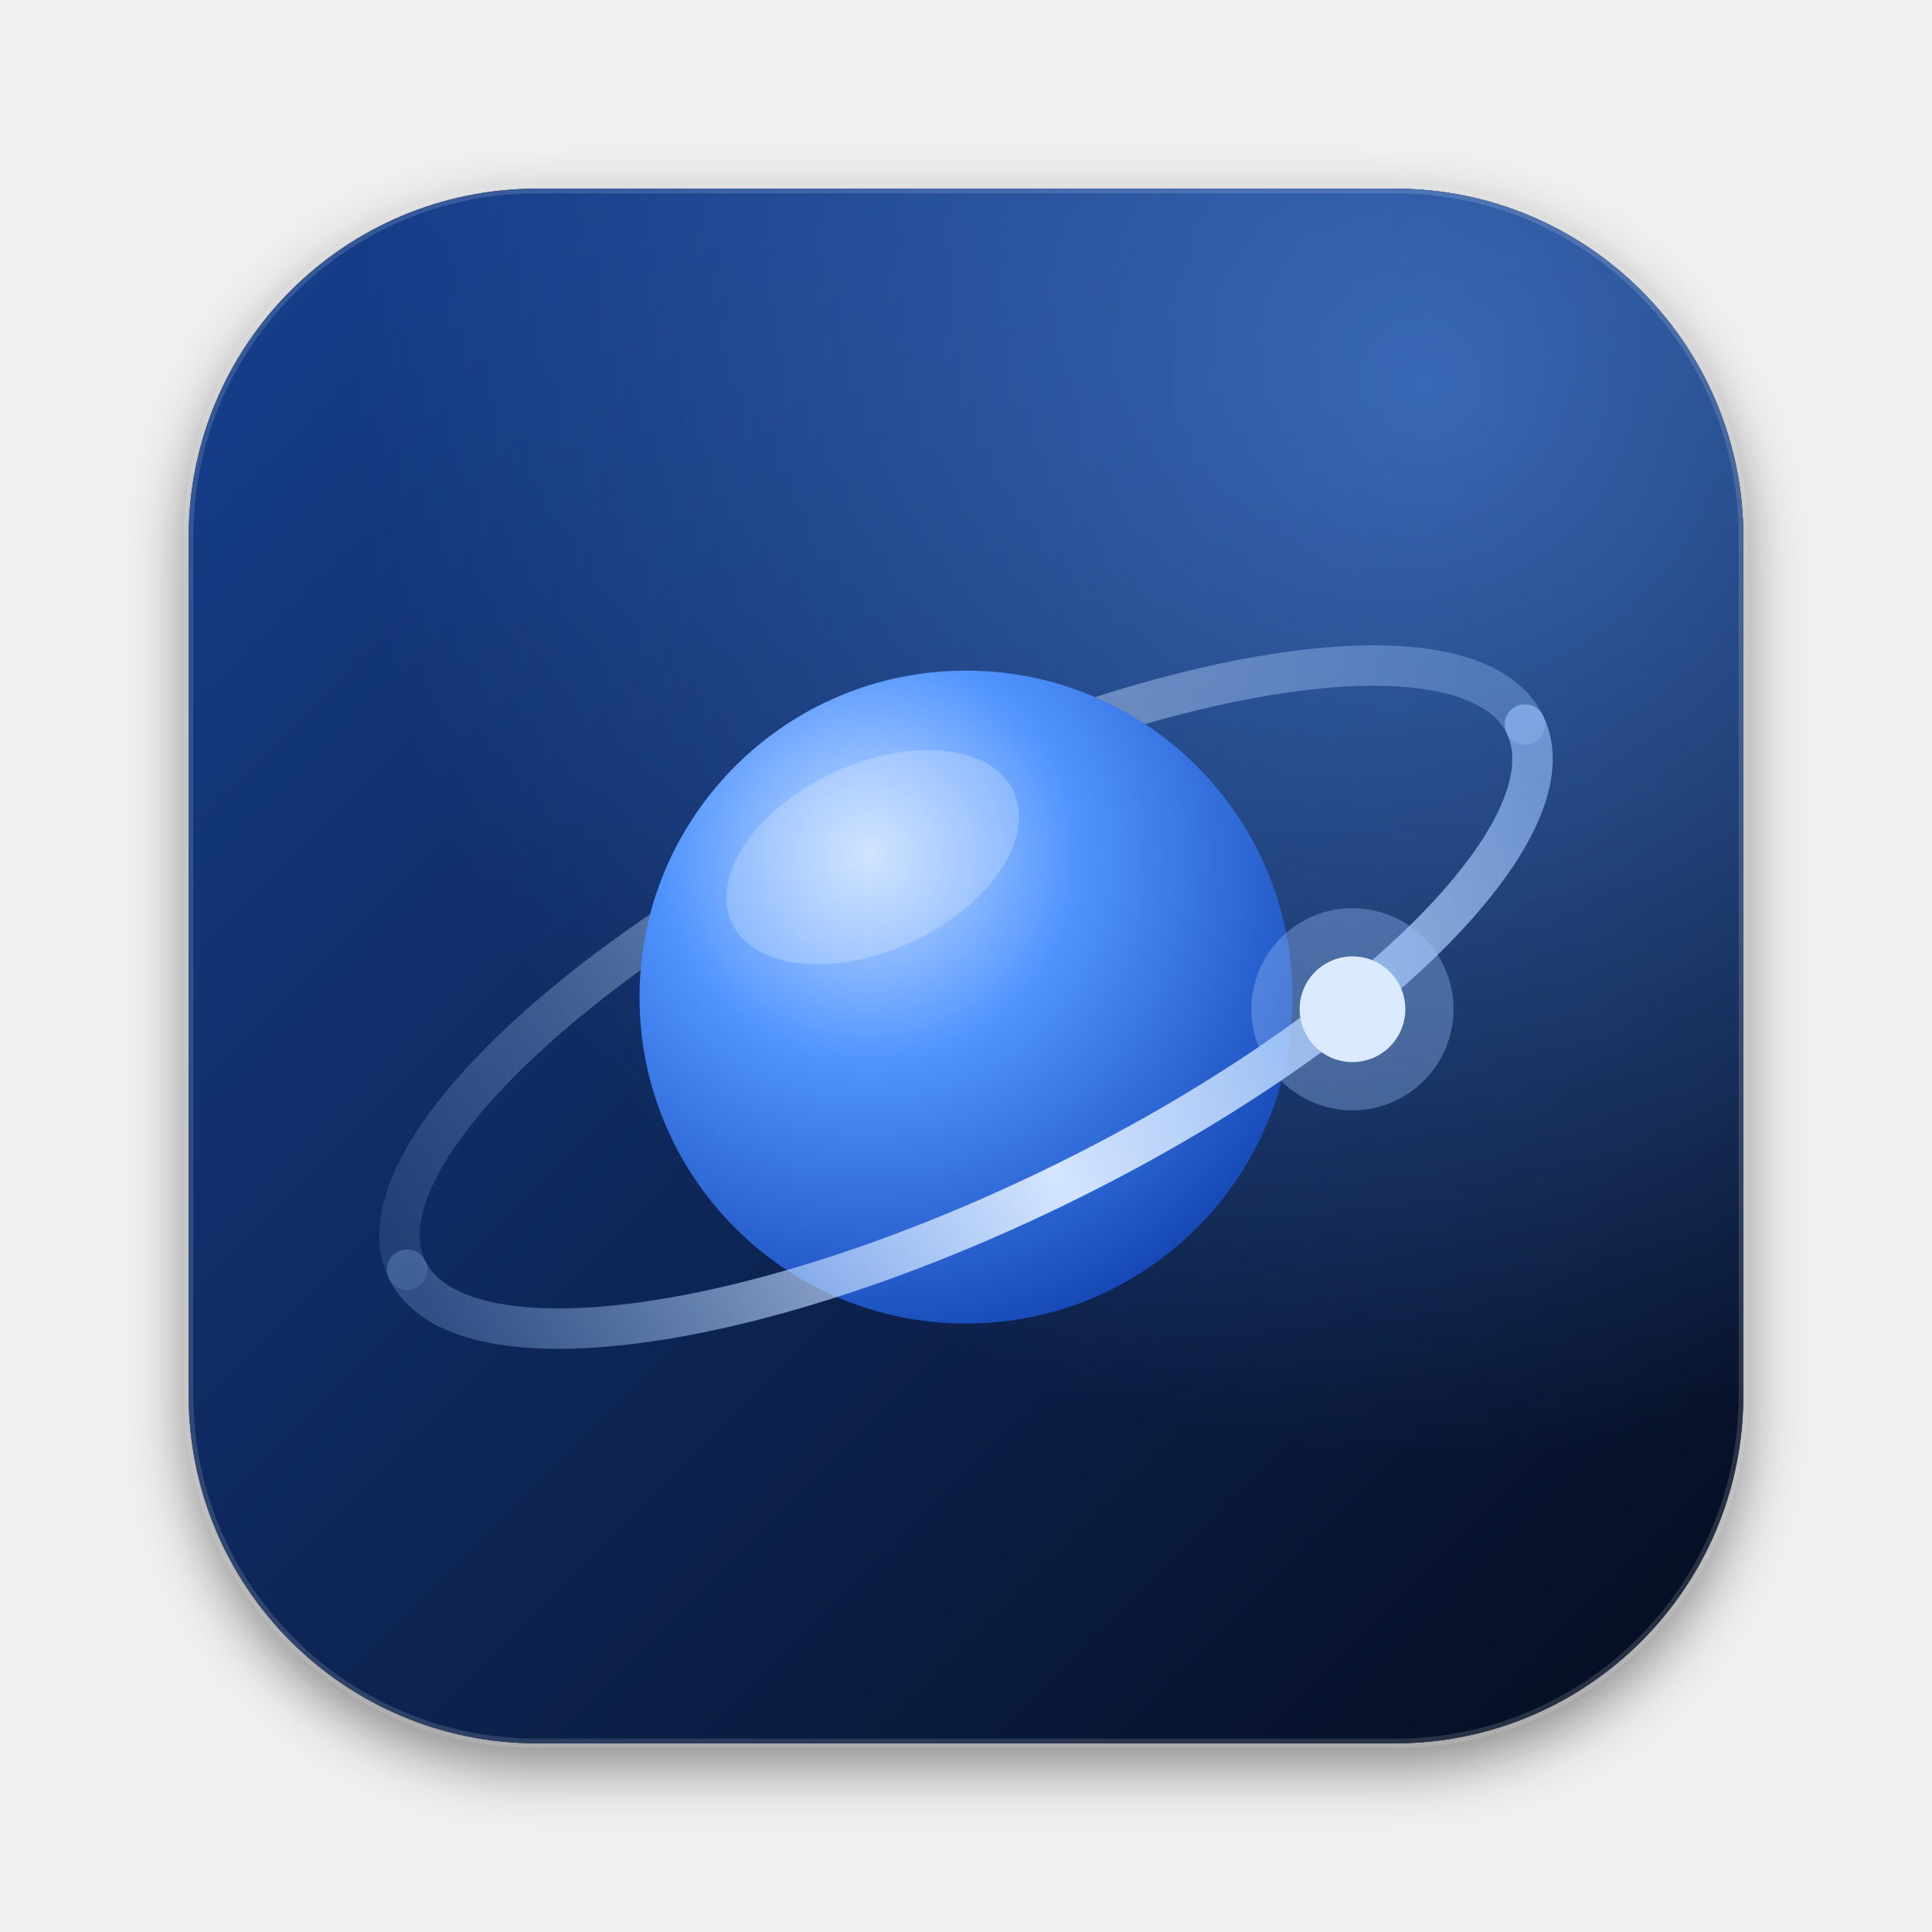
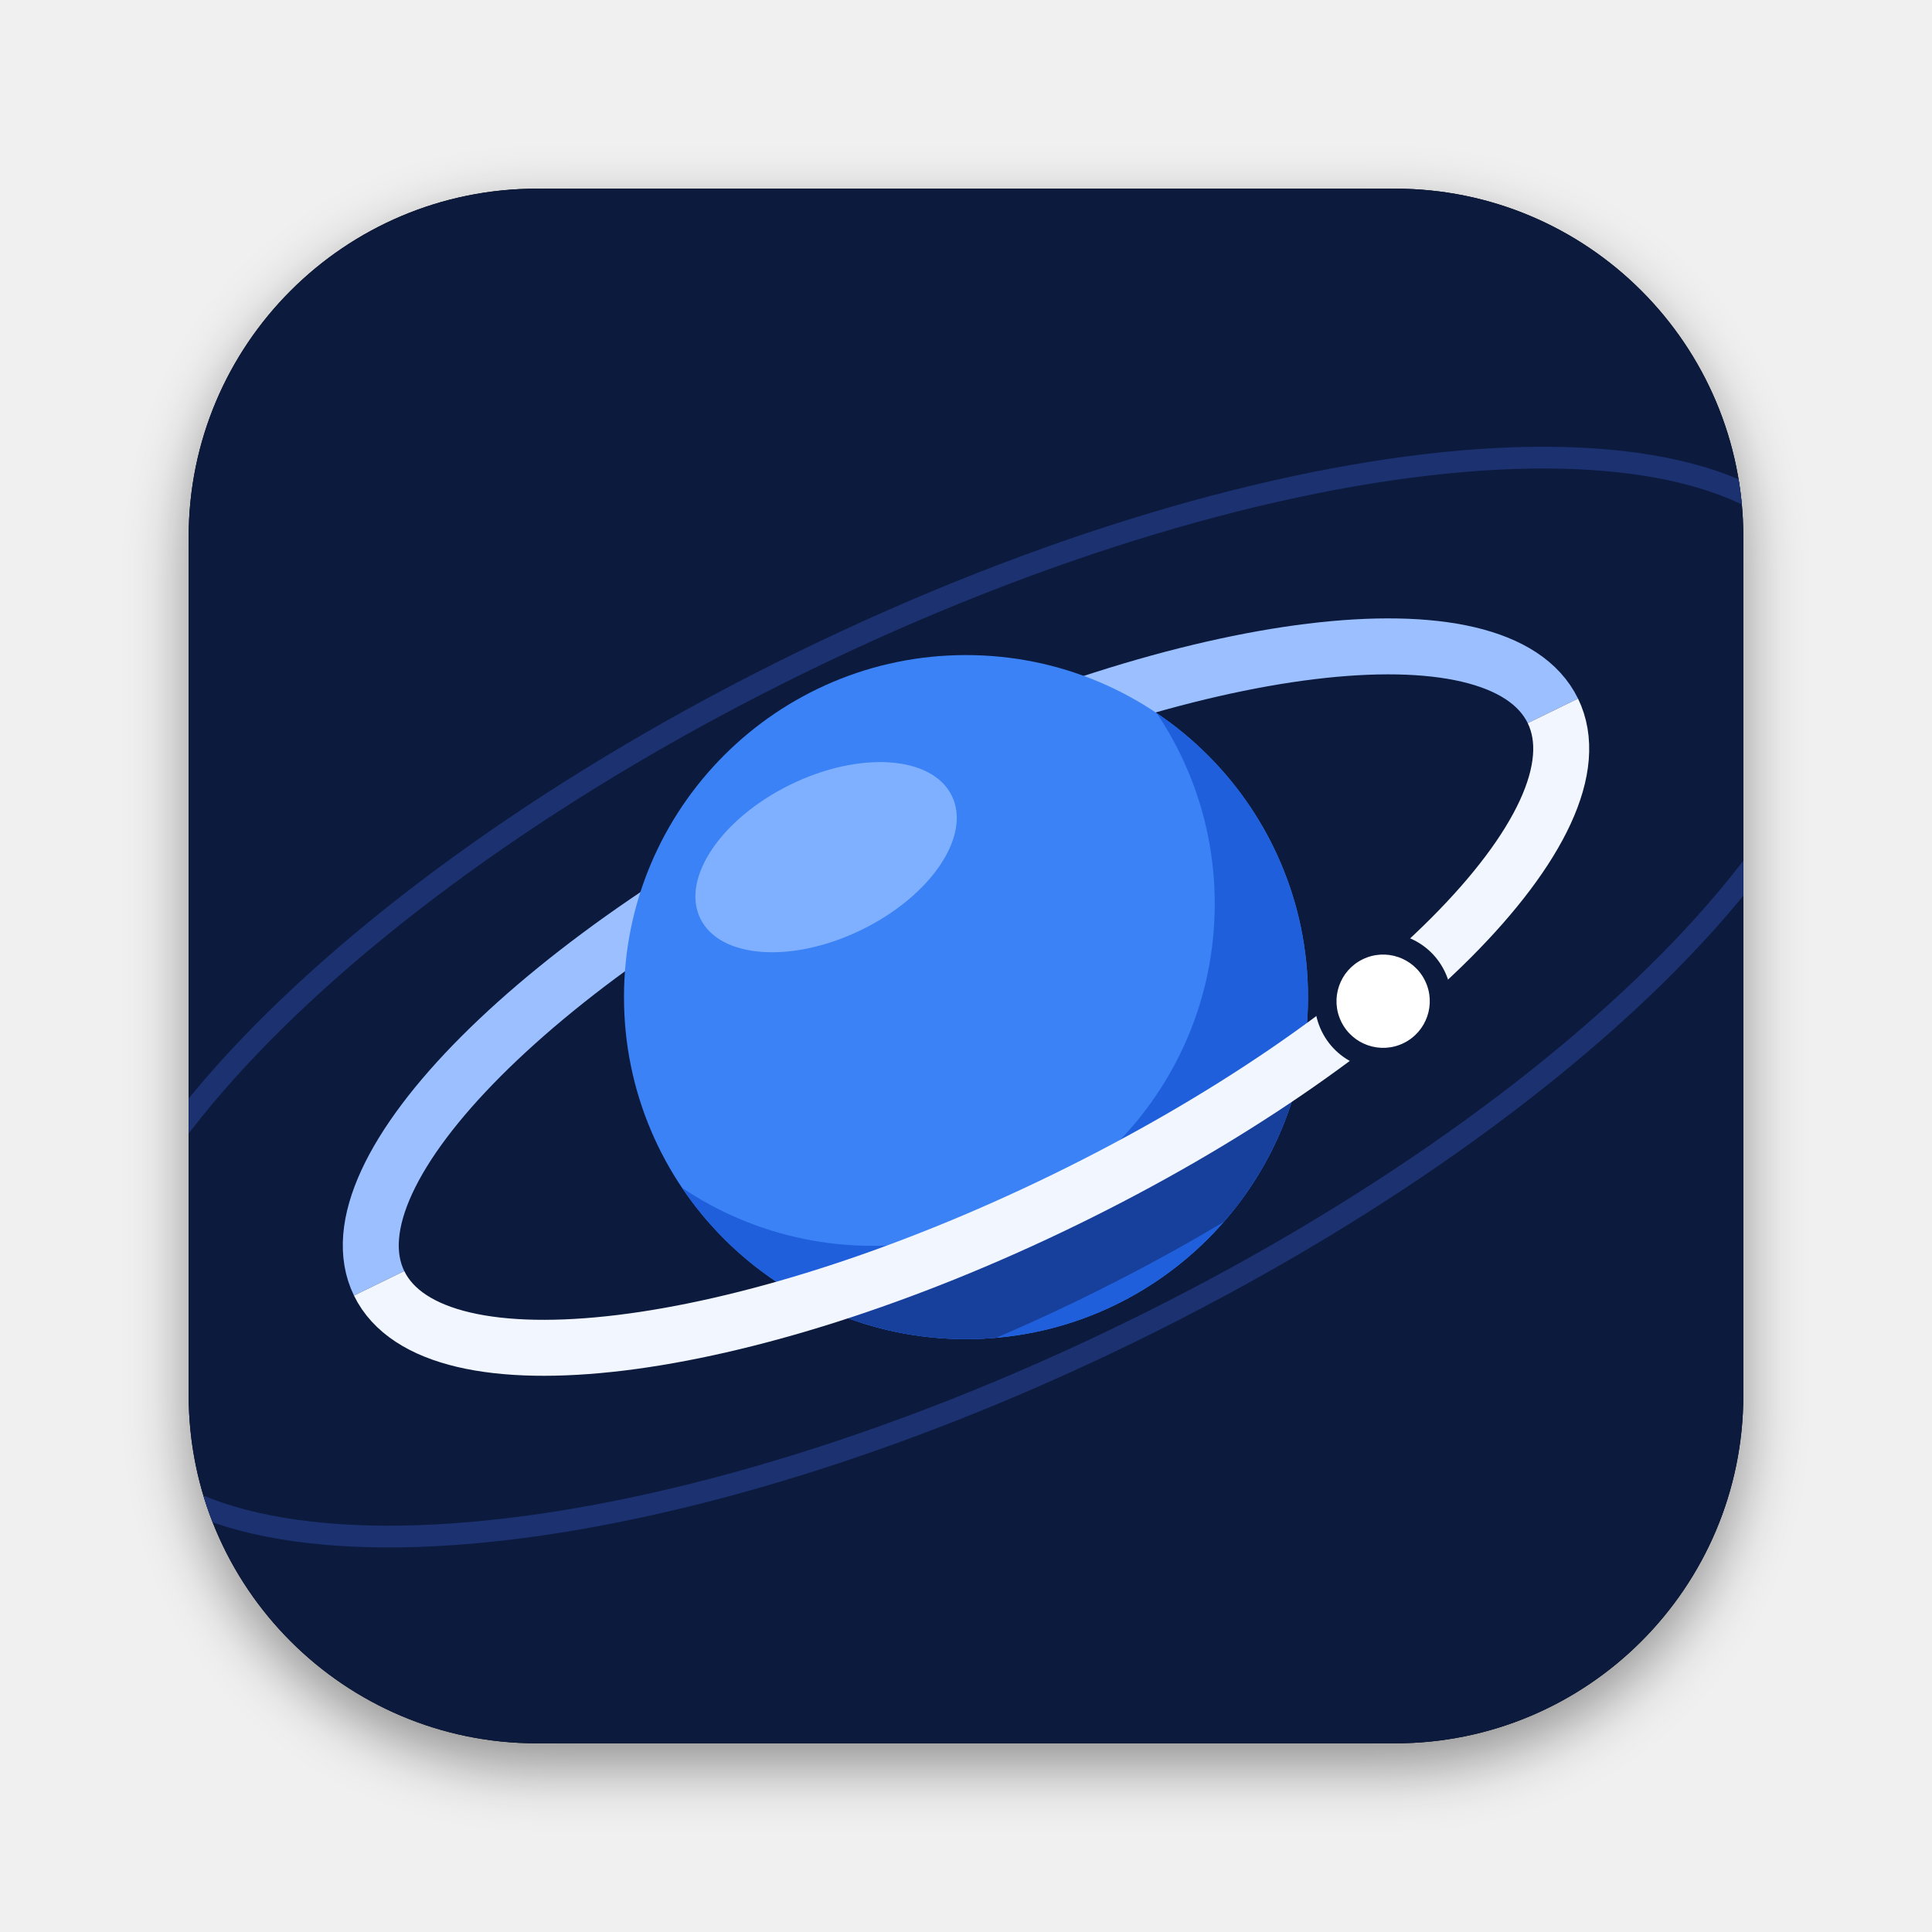
<svg xmlns="http://www.w3.org/2000/svg" viewBox="0 0 1024 1024" width="1024" height="1024">
  <defs>
-     <linearGradient id="bg" x1="0" y1="0" x2="1" y2="1">
-       <stop offset="0" stop-color="#16408F" />
-       <stop offset="1" stop-color="#050C1E" />
-     </linearGradient>
-     <radialGradient id="glow" cx=".8" cy=".12" r=".7">
-       <stop offset="0" stop-color="#5B9CFF" stop-opacity=".55" />
-       <stop offset="1" stop-color="#5B9CFF" stop-opacity="0" />
-     </radialGradient>
-     <radialGradient id="planet" cx=".35" cy=".28" r=".85">
-       <stop offset="0" stop-color="#C4DDFF" />
-       <stop offset=".38" stop-color="#4F93FF" />
-       <stop offset="1" stop-color="#0B3BA8" />
-     </radialGradient>
-     <linearGradient id="ring" x1="0" y1="0" x2="1" y2="0">
-       <stop offset="0" stop-color="#9CC4FF" stop-opacity=".25" />
-       <stop offset=".5" stop-color="#DCEBFF" stop-opacity=".95" />
-       <stop offset="1" stop-color="#9CC4FF" stop-opacity=".6" />
-     </linearGradient>
    <filter id="shadow" x="-20%" y="-20%" width="140%" height="150%">
-       <feDropShadow dx="0" dy="12" stdDeviation="16" flood-color="#000" flood-opacity=".45" />
+       <feDropShadow dx="0" dy="12" stdDeviation="16" flood-color="#000" flood-opacity=".4" />
    </filter>
+     <clipPath id="tile">
+       <rect width="100" height="100" rx="22.4" />
+     </clipPath>
+     <clipPath id="ball">
+       <circle cx="50" cy="52" r="22" />
+     </clipPath>
  </defs>
  <rect x="100" y="100" width="824" height="824" rx="184.6" fill="#000" filter="url(#shadow)" />
  <g transform="translate(100 100) scale(8.24)">
-     <rect width="100" height="100" rx="22.4" fill="url(#bg)" />
-     <rect width="100" height="100" rx="22.4" fill="url(#glow)" />
+     <rect width="100" height="100" rx="22.4" fill="#0C1A3D" />
+     <g clip-path="url(#tile)">
+       <ellipse cx="50" cy="52" rx="62" ry="24" transform="rotate(-26 50 52)" fill="none" stroke="#1B3170" stroke-width="1.4" />
+     </g>
    <g transform="translate(50 52) rotate(-26)">
-       <path d="M-40 0A40 13.5 0 0 1 40 0" fill="none" stroke="url(#ring)" stroke-width="2.6" stroke-linecap="round" opacity=".55" />
+       <path d="M-42 0A42 14.5 0 0 1 42 0" fill="none" stroke="#9CC0FF" stroke-width="3.6" />
    </g>
-     <circle cx="50" cy="52" r="21" fill="url(#planet)" />
-     <ellipse cx="44" cy="43" rx="10" ry="6" fill="#fff" opacity=".22" transform="rotate(-25 44 43)" />
+     <circle cx="50" cy="52" r="22" fill="#3B82F6" />
+     <g clip-path="url(#ball)">
+       <path fill-rule="evenodd" fill="#1F5FDB" d="M20 22H80V82H20Z M44 46m-22 0a22 22 0 1 0 44 0a22 22 0 1 0-44 0" />
+       <ellipse cx="41" cy="43" rx="9" ry="5.2" transform="rotate(-26 41 43)" fill="#7FB0FF" />
+       <g transform="translate(50 56) rotate(-26)">
+         <path d="M-42 0A42 14.5 0 0 0 42 0" fill="none" stroke="#173F9C" stroke-width="5.2" />
+       </g>
+     </g>
    <g transform="translate(50 52) rotate(-26)">
-       <path d="M-40 0A40 13.5 0 0 0 40 0" fill="none" stroke="url(#ring)" stroke-width="2.6" stroke-linecap="round" />
-       <circle cx="22" cy="11.6" r="3.4" fill="#fff" />
-       <circle cx="22" cy="11.6" r="6.5" fill="#9CC4FF" opacity=".35" />
+       <path d="M-42 0A42 14.5 0 0 0 42 0" fill="none" stroke="#F2F7FF" stroke-width="3.6" />
    </g>
-     <rect width="100" height="100" rx="22.4" fill="none" stroke="#fff" stroke-opacity=".14" stroke-width=".6" />
+     <g transform="translate(50 52) rotate(-26)">
+       <circle cx="24" cy="12" r="4.4" fill="#0C1A3D" />
+       <circle cx="24" cy="12" r="3" fill="#FFFFFF" />
+     </g>
  </g>
</svg>
